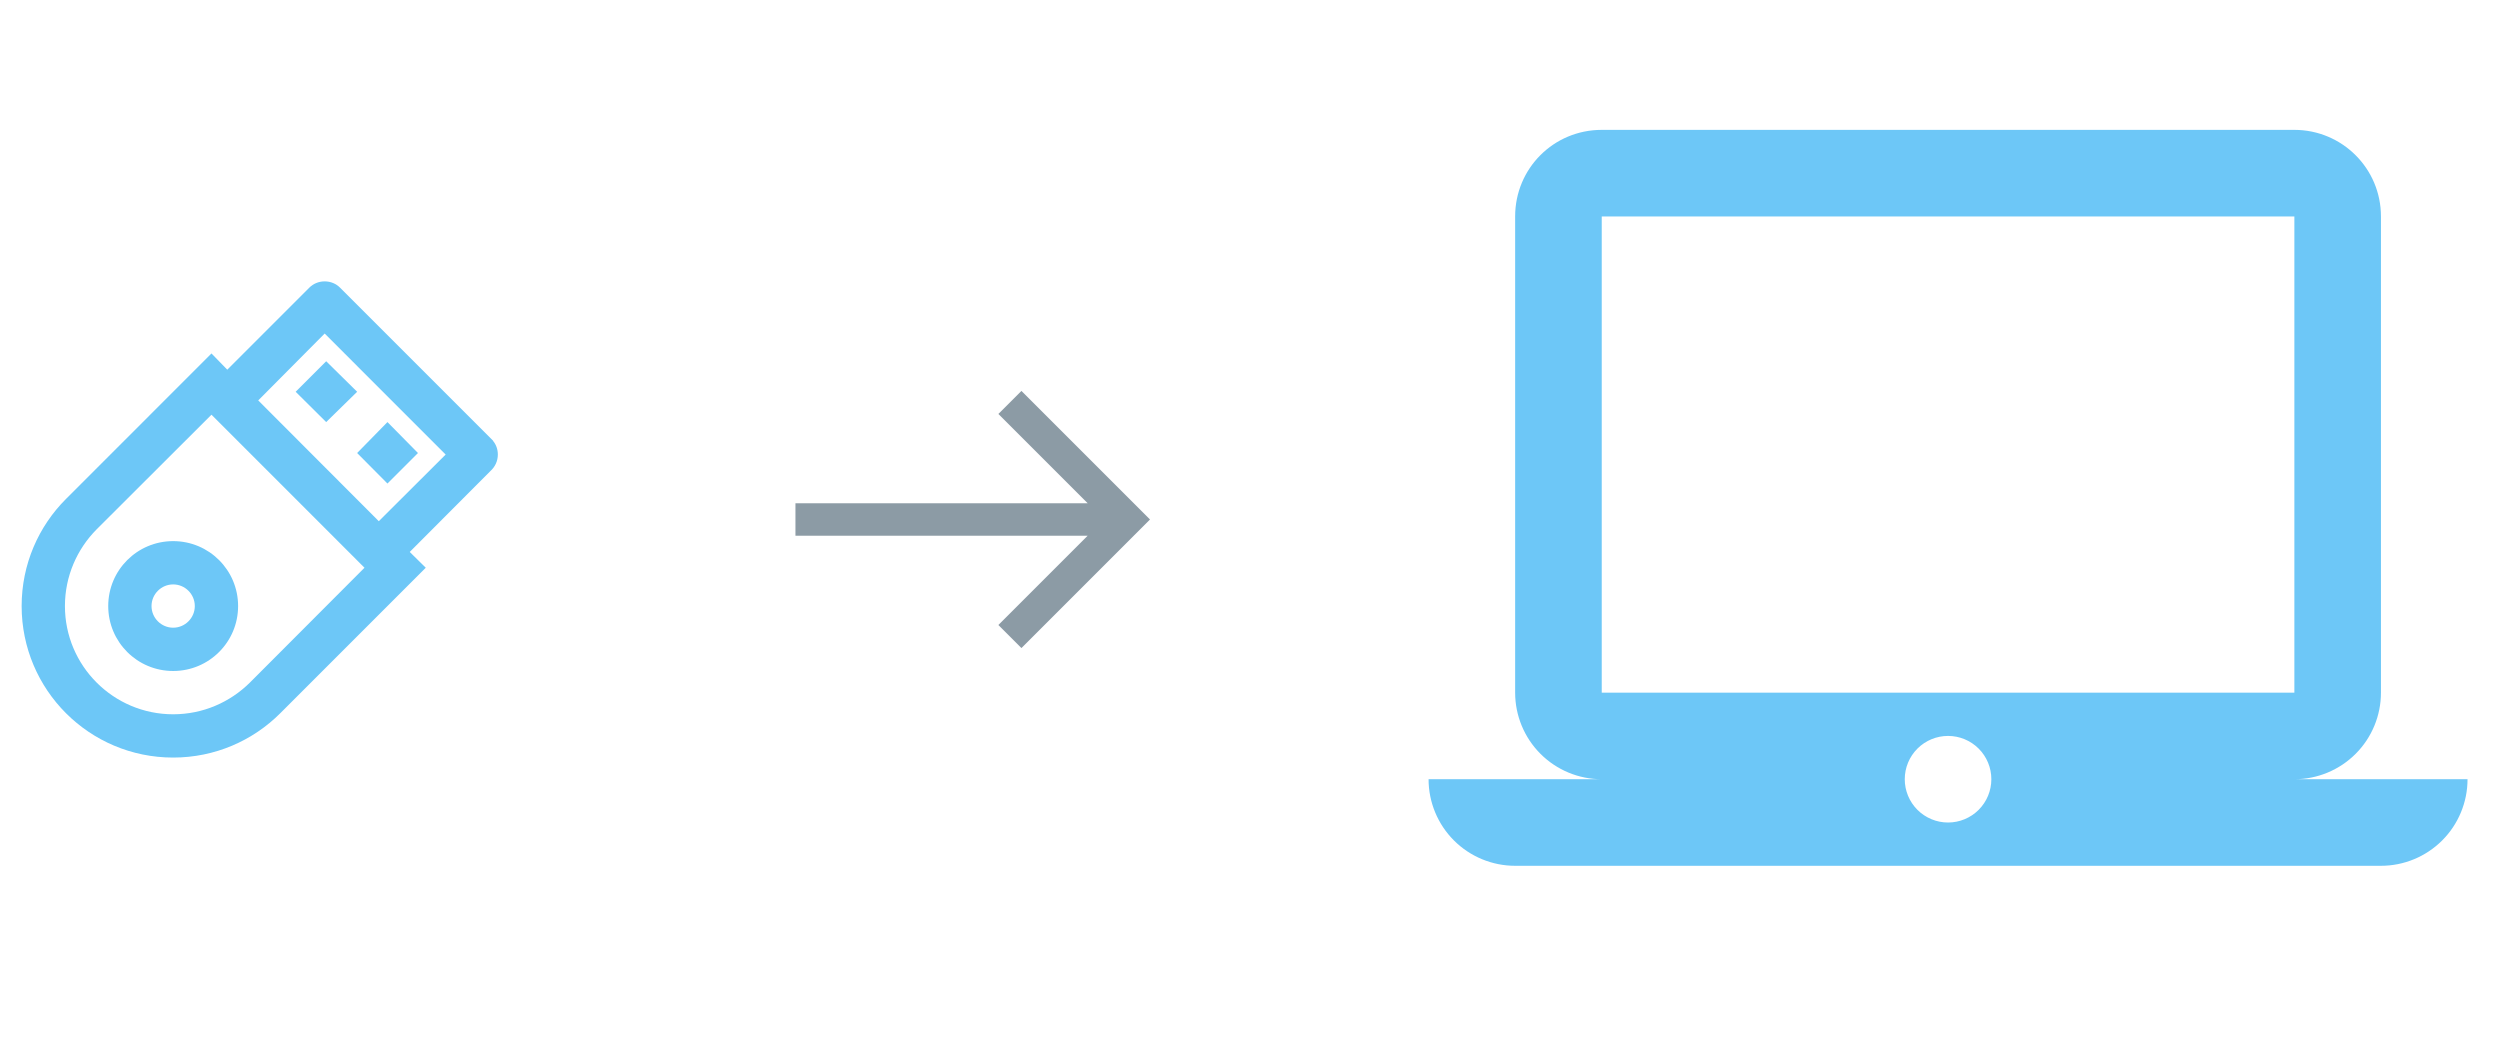
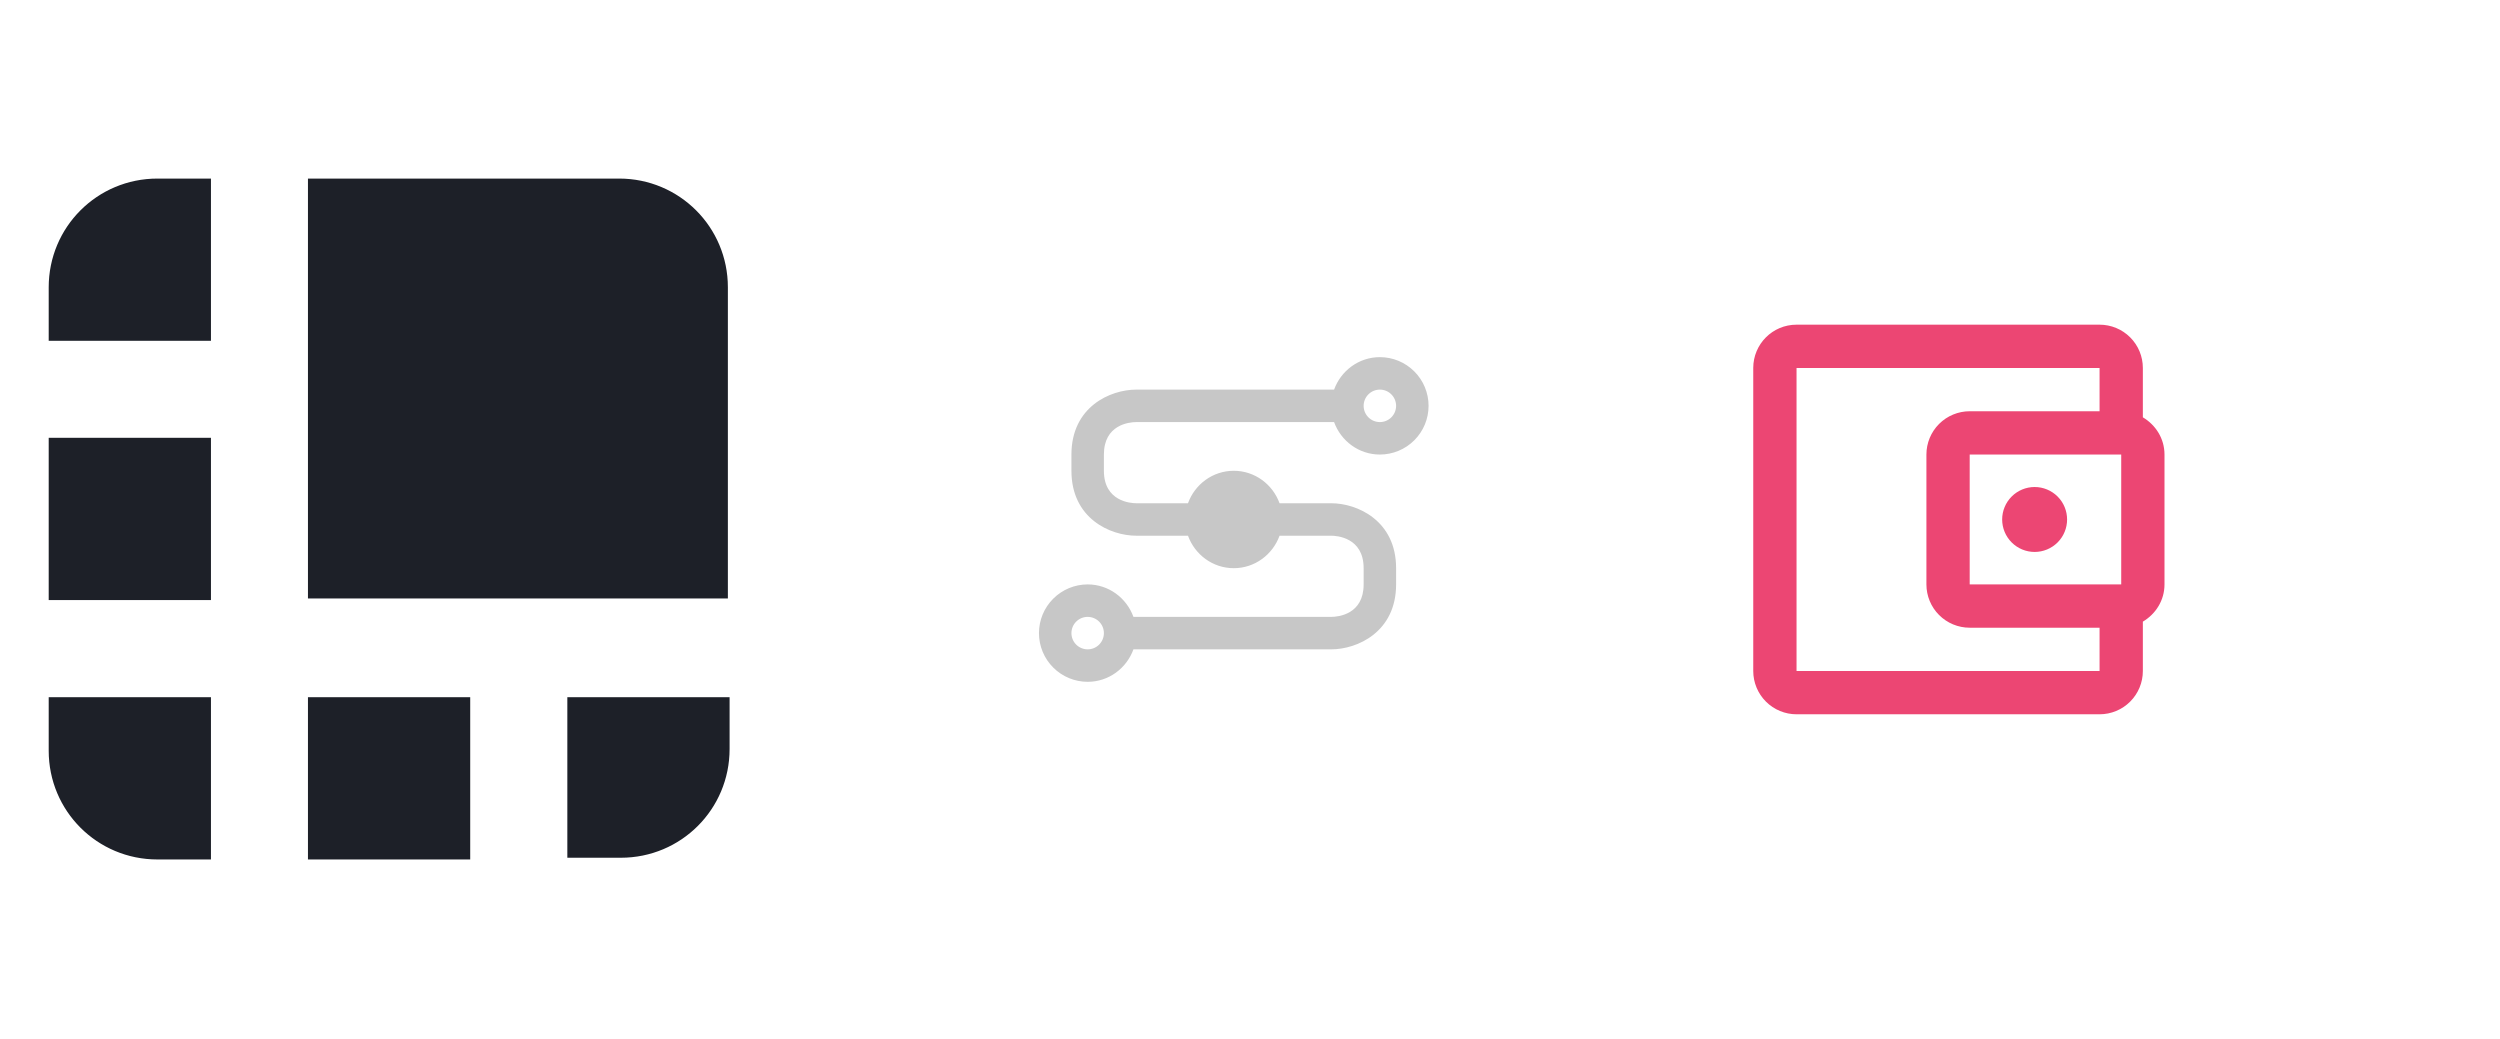
<svg xmlns="http://www.w3.org/2000/svg" width="154" height="64" viewBox="0 0 154 64" fill="none">
-   <path d="M10.667 33.333C12.88 33.333 14.667 35.12 14.667 37.333C14.667 39.546 12.88 41.333 10.667 41.333C8.454 41.333 6.667 39.546 6.667 37.333C6.667 35.12 8.454 33.333 10.667 33.333ZM10.667 36C9.934 36 9.334 36.6 9.334 37.333C9.334 38.066 9.934 38.666 10.667 38.666C11.4 38.666 12 38.066 12 37.333C12 36.6 11.4 36 10.667 36ZM13.027 21.773L14 22.773L19.053 17.72C19.294 17.48 19.627 17.333 20 17.333C20.373 17.333 20.707 17.48 20.947 17.72L30.373 27.146V27.16C30.56 27.386 30.667 27.68 30.667 28C30.667 28.4 30.494 28.76 30.213 29.013L25.24 34L26.227 34.973L17.267 43.933C15.573 45.626 13.24 46.666 10.667 46.666C5.507 46.666 1.333 42.493 1.333 37.333C1.333 34.76 2.373 32.426 4.067 30.733L13.027 21.773ZM15.387 42.053L22.453 34.973L13.027 25.546L5.947 32.613C4.747 33.826 4 35.493 4 37.333C4 41.013 6.987 44 10.667 44C12.507 44 14.174 43.253 15.387 42.053ZM20.093 22.253L22 24.133L20.093 26L18.213 24.133L20.093 22.253ZM23.867 26L25.747 27.906L23.867 29.786L22 27.906L23.867 26ZM27.453 28L20 20.546L15.907 24.666L23.334 32.106L27.453 28Z" fill="#6DC7F7" />
-   <path d="M120 50.667C119.293 50.667 118.614 50.386 118.114 49.886C117.614 49.386 117.333 48.707 117.333 48C117.333 47.293 117.614 46.614 118.114 46.114C118.614 45.614 119.293 45.333 120 45.333C120.707 45.333 121.386 45.614 121.886 46.114C122.386 46.614 122.667 47.293 122.667 48C122.667 48.707 122.386 49.386 121.886 49.886C121.386 50.386 120.707 50.667 120 50.667ZM98.667 13.333H141.333V42.667H98.667V13.333ZM141.333 48C142.748 48 144.104 47.438 145.105 46.438C146.105 45.438 146.667 44.081 146.667 42.667V13.333C146.667 10.373 144.267 8 141.333 8H98.667C95.707 8 93.333 10.373 93.333 13.333V42.667C93.333 44.081 93.895 45.438 94.895 46.438C95.896 47.438 97.252 48 98.667 48H88C88 49.414 88.562 50.771 89.562 51.771C90.562 52.771 91.919 53.333 93.333 53.333H146.667C148.081 53.333 149.438 52.771 150.438 51.771C151.438 50.771 152 49.414 152 48H141.333Z" fill="#6DC7F7" />
-   <path d="M49 31V33H67L61.5 38.5L62.92 39.92L70.84 32L62.92 24.08L61.5 25.5L67 31H49Z" fill="#8C9BA5" />
+   <path d="M38.138 11H18.97V36.867H44.837V17.699C44.837 13.987 41.85 11 38.138 11ZM12.995 11H9.699C5.987 11 3 13.987 3 17.699V20.995H12.995V11ZM3 26.97H12.995V36.965H3V26.97ZM34.948 52.837H38.244C41.956 52.837 44.943 49.85 44.943 46.138V42.948H34.948V52.837ZM18.97 42.948H28.965V52.943H18.97V42.948ZM3 42.948V46.244C3 49.956 5.987 52.943 9.699 52.943H12.995V42.948H3Z" fill="#1D2028" />
+   <path d="M110.667 20C109.187 20 108 21.2 108 22.667V41.333C108 42.041 108.281 42.719 108.781 43.219C109.281 43.719 109.959 44 110.667 44H129.333C130.041 44 130.719 43.719 131.219 43.219C131.719 42.719 132 42.041 132 41.333V38.293C132.787 37.827 133.333 36.987 133.333 36V28C133.333 27.013 132.787 26.173 132 25.707V22.667C132 21.959 131.719 21.281 131.219 20.781C130.719 20.281 130.041 20 129.333 20H110.667ZM110.667 22.667H129.333V25.333H121.333C120.626 25.333 119.948 25.614 119.448 26.114C118.948 26.614 118.667 27.293 118.667 28V36C118.667 36.707 118.948 37.386 119.448 37.886C119.948 38.386 120.626 38.667 121.333 38.667H129.333V41.333H110.667V22.667ZM121.333 28H130.667V36H121.333V28ZM125.333 30C124.803 30 124.294 30.211 123.919 30.586C123.544 30.961 123.333 31.47 123.333 32C123.333 32.53 123.544 33.039 123.919 33.414C124.294 33.789 124.803 34 125.333 34C125.864 34 126.372 33.789 126.748 33.414C127.123 33.039 127.333 32.53 127.333 32C127.333 31.47 127.123 30.961 126.748 30.586C126.372 30.211 125.864 30 125.333 30Z" fill="#EC4673" />
+   <path d="M82 31H78.82C78.4 29.84 77.3 29 76 29C74.7 29 73.6 29.84 73.18 31H70C69.67 31 68 30.9 68 29V28C68 26.17 69.54 26 70 26H82.18C82.6 27.16 83.7 28 85 28C85.796 28 86.559 27.684 87.121 27.121C87.684 26.559 88 25.796 88 25C88 24.204 87.684 23.441 87.121 22.879C86.559 22.316 85.796 22 85 22C83.7 22 82.6 22.84 82.18 24H70C68.39 24 66 25.06 66 28V29C66 31.94 68.39 33 70 33H73.18C73.6 34.16 74.7 35 76 35C77.3 35 78.4 34.16 78.82 33H82C82.33 33 84 33.1 84 35V36C84 37.83 82.46 38 82 38H69.82C69.4 36.84 68.3 36 67 36C66.204 36 65.441 36.316 64.879 36.879C64.316 37.441 64 38.204 64 39C64 39.796 64.316 40.559 64.879 41.121C65.441 41.684 66.204 42 67 42C68.3 42 69.4 41.16 69.82 40H82C83.61 40 86 38.93 86 36V35C86 32.07 83.61 31 82 31ZM85 24C85.265 24 85.52 24.105 85.707 24.293C85.895 24.48 86 24.735 86 25C86 25.265 85.895 25.52 85.707 25.707C85.52 25.895 85.265 26 85 26C84.735 26 84.48 25.895 84.293 25.707C84.105 25.52 84 25.265 84 25C84 24.735 84.105 24.48 84.293 24.293C84.48 24.105 84.735 24 85 24ZM67 40C66.735 40 66.48 39.895 66.293 39.707C66.105 39.52 66 39.265 66 39C66 38.735 66.105 38.48 66.293 38.293C66.48 38.105 66.735 38 67 38C67.265 38 67.52 38.105 67.707 38.293C67.895 38.48 68 38.735 68 39C68 39.265 67.895 39.52 67.707 39.707C67.52 39.895 67.265 40 67 40Z" fill="#C7C7C7" />
</svg>
